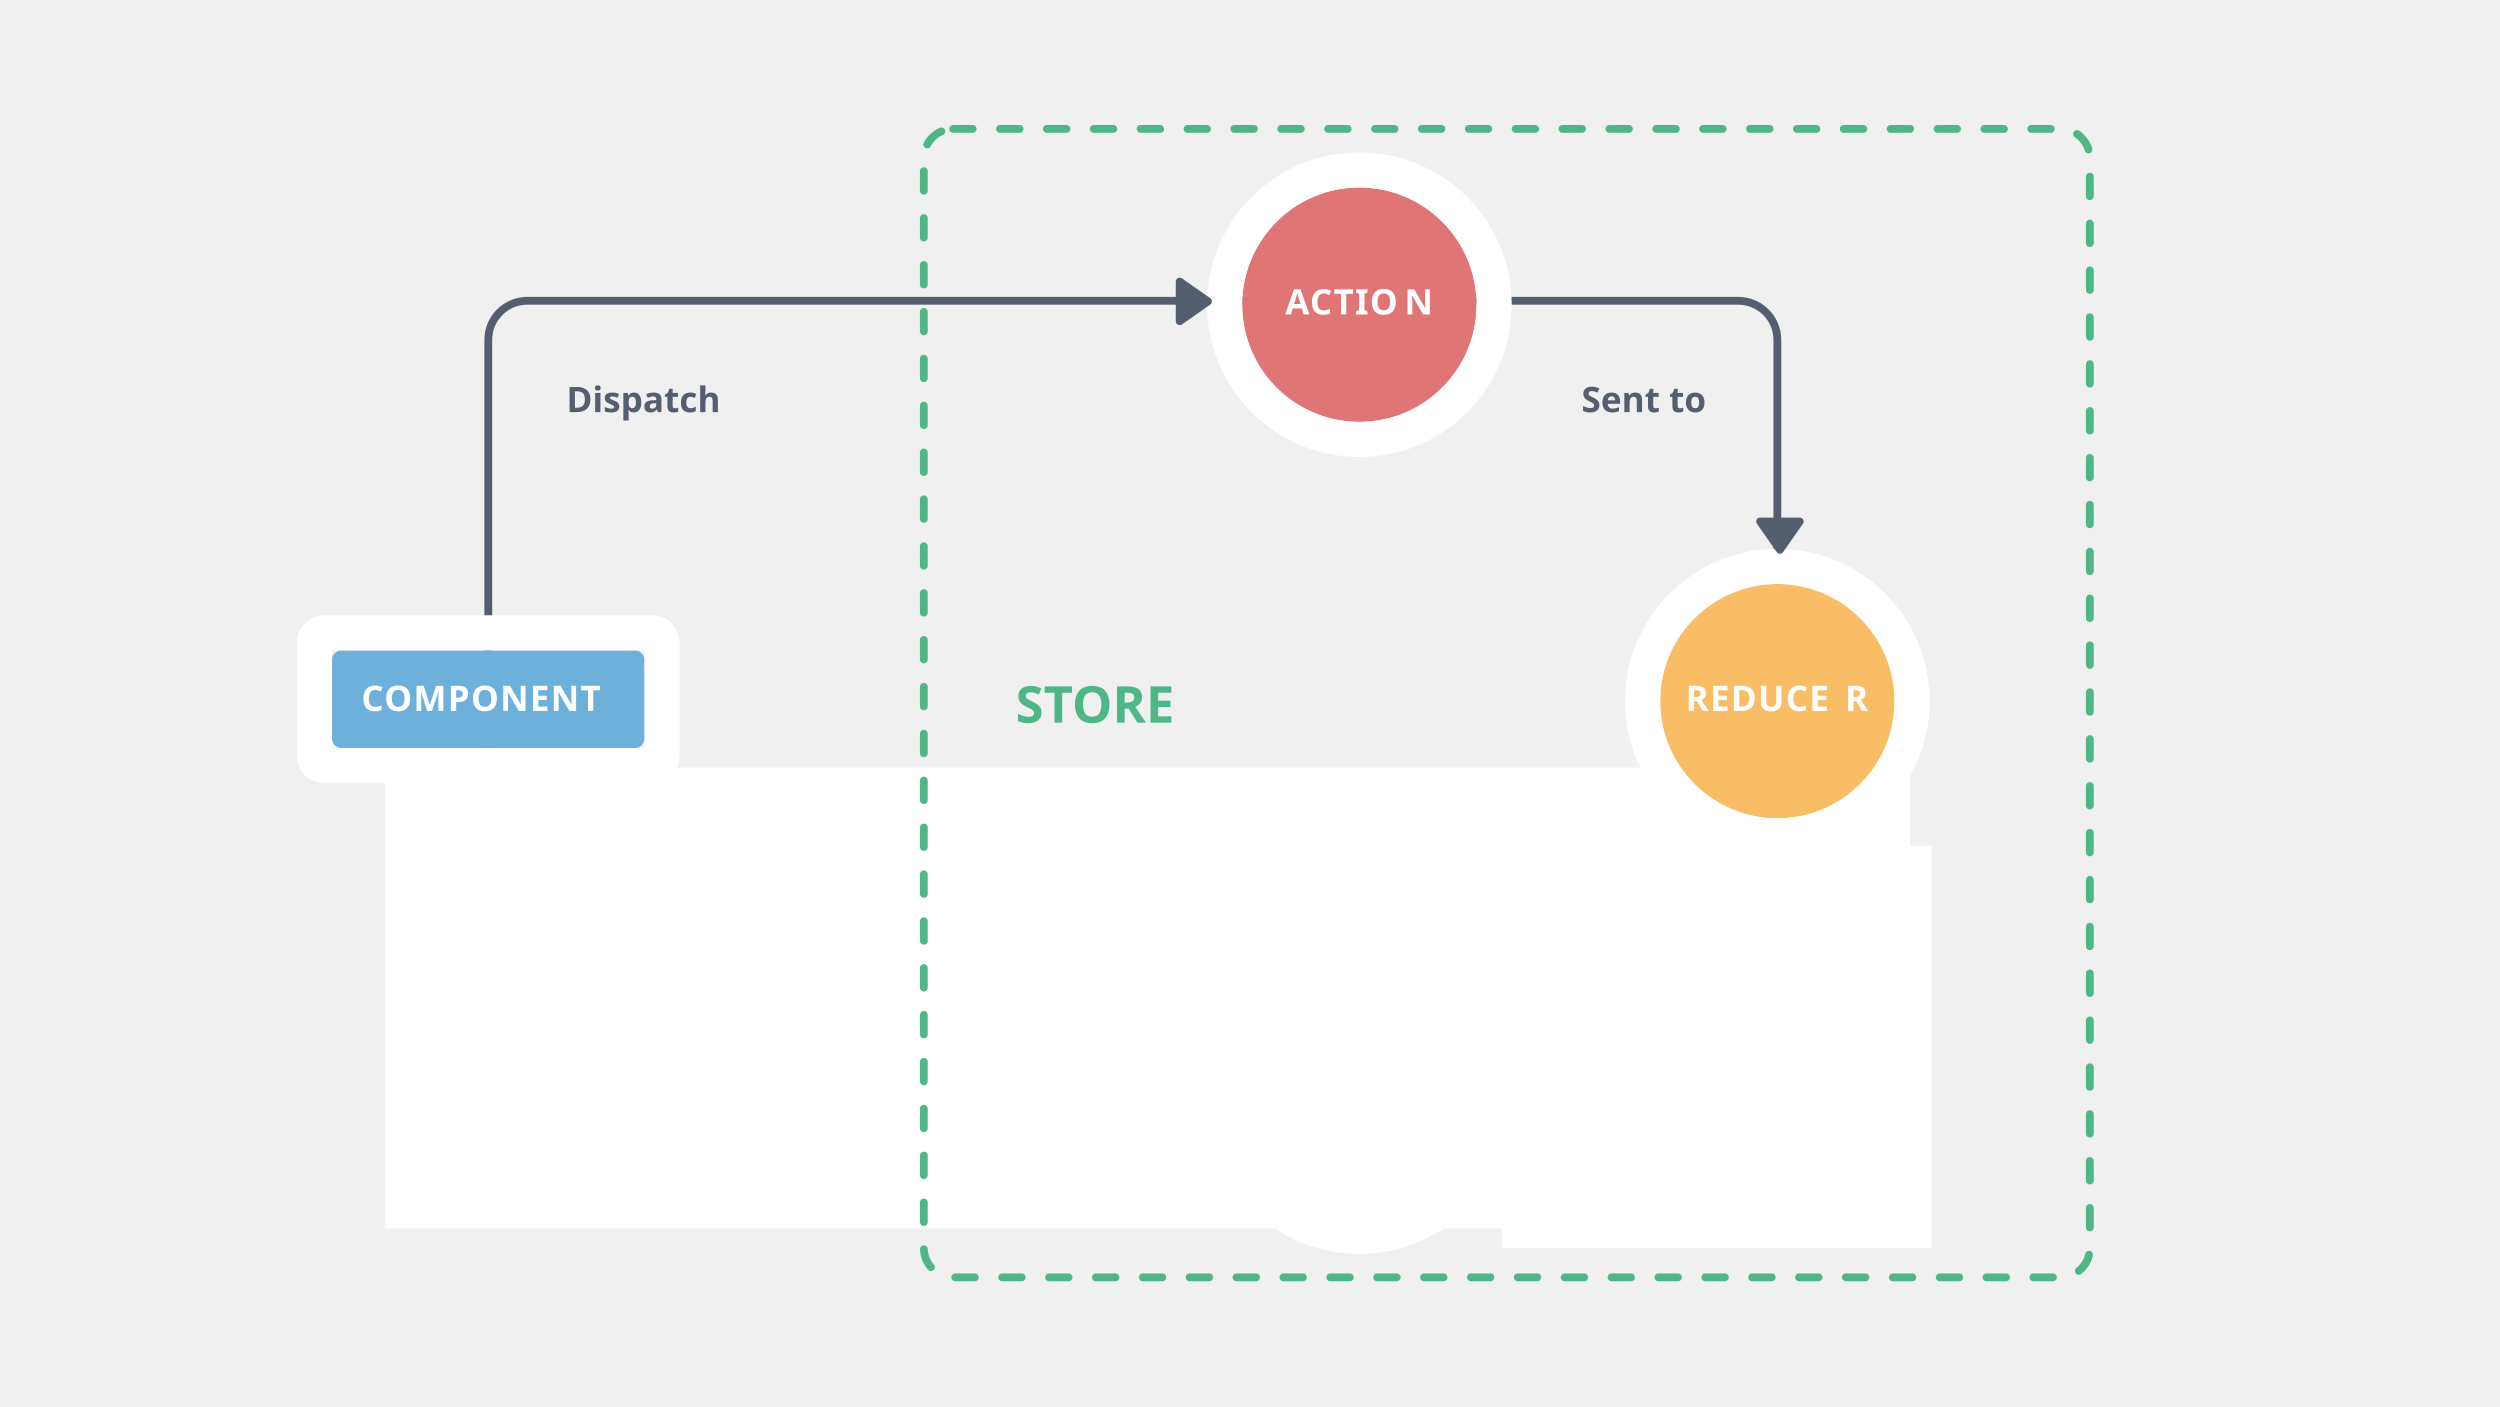
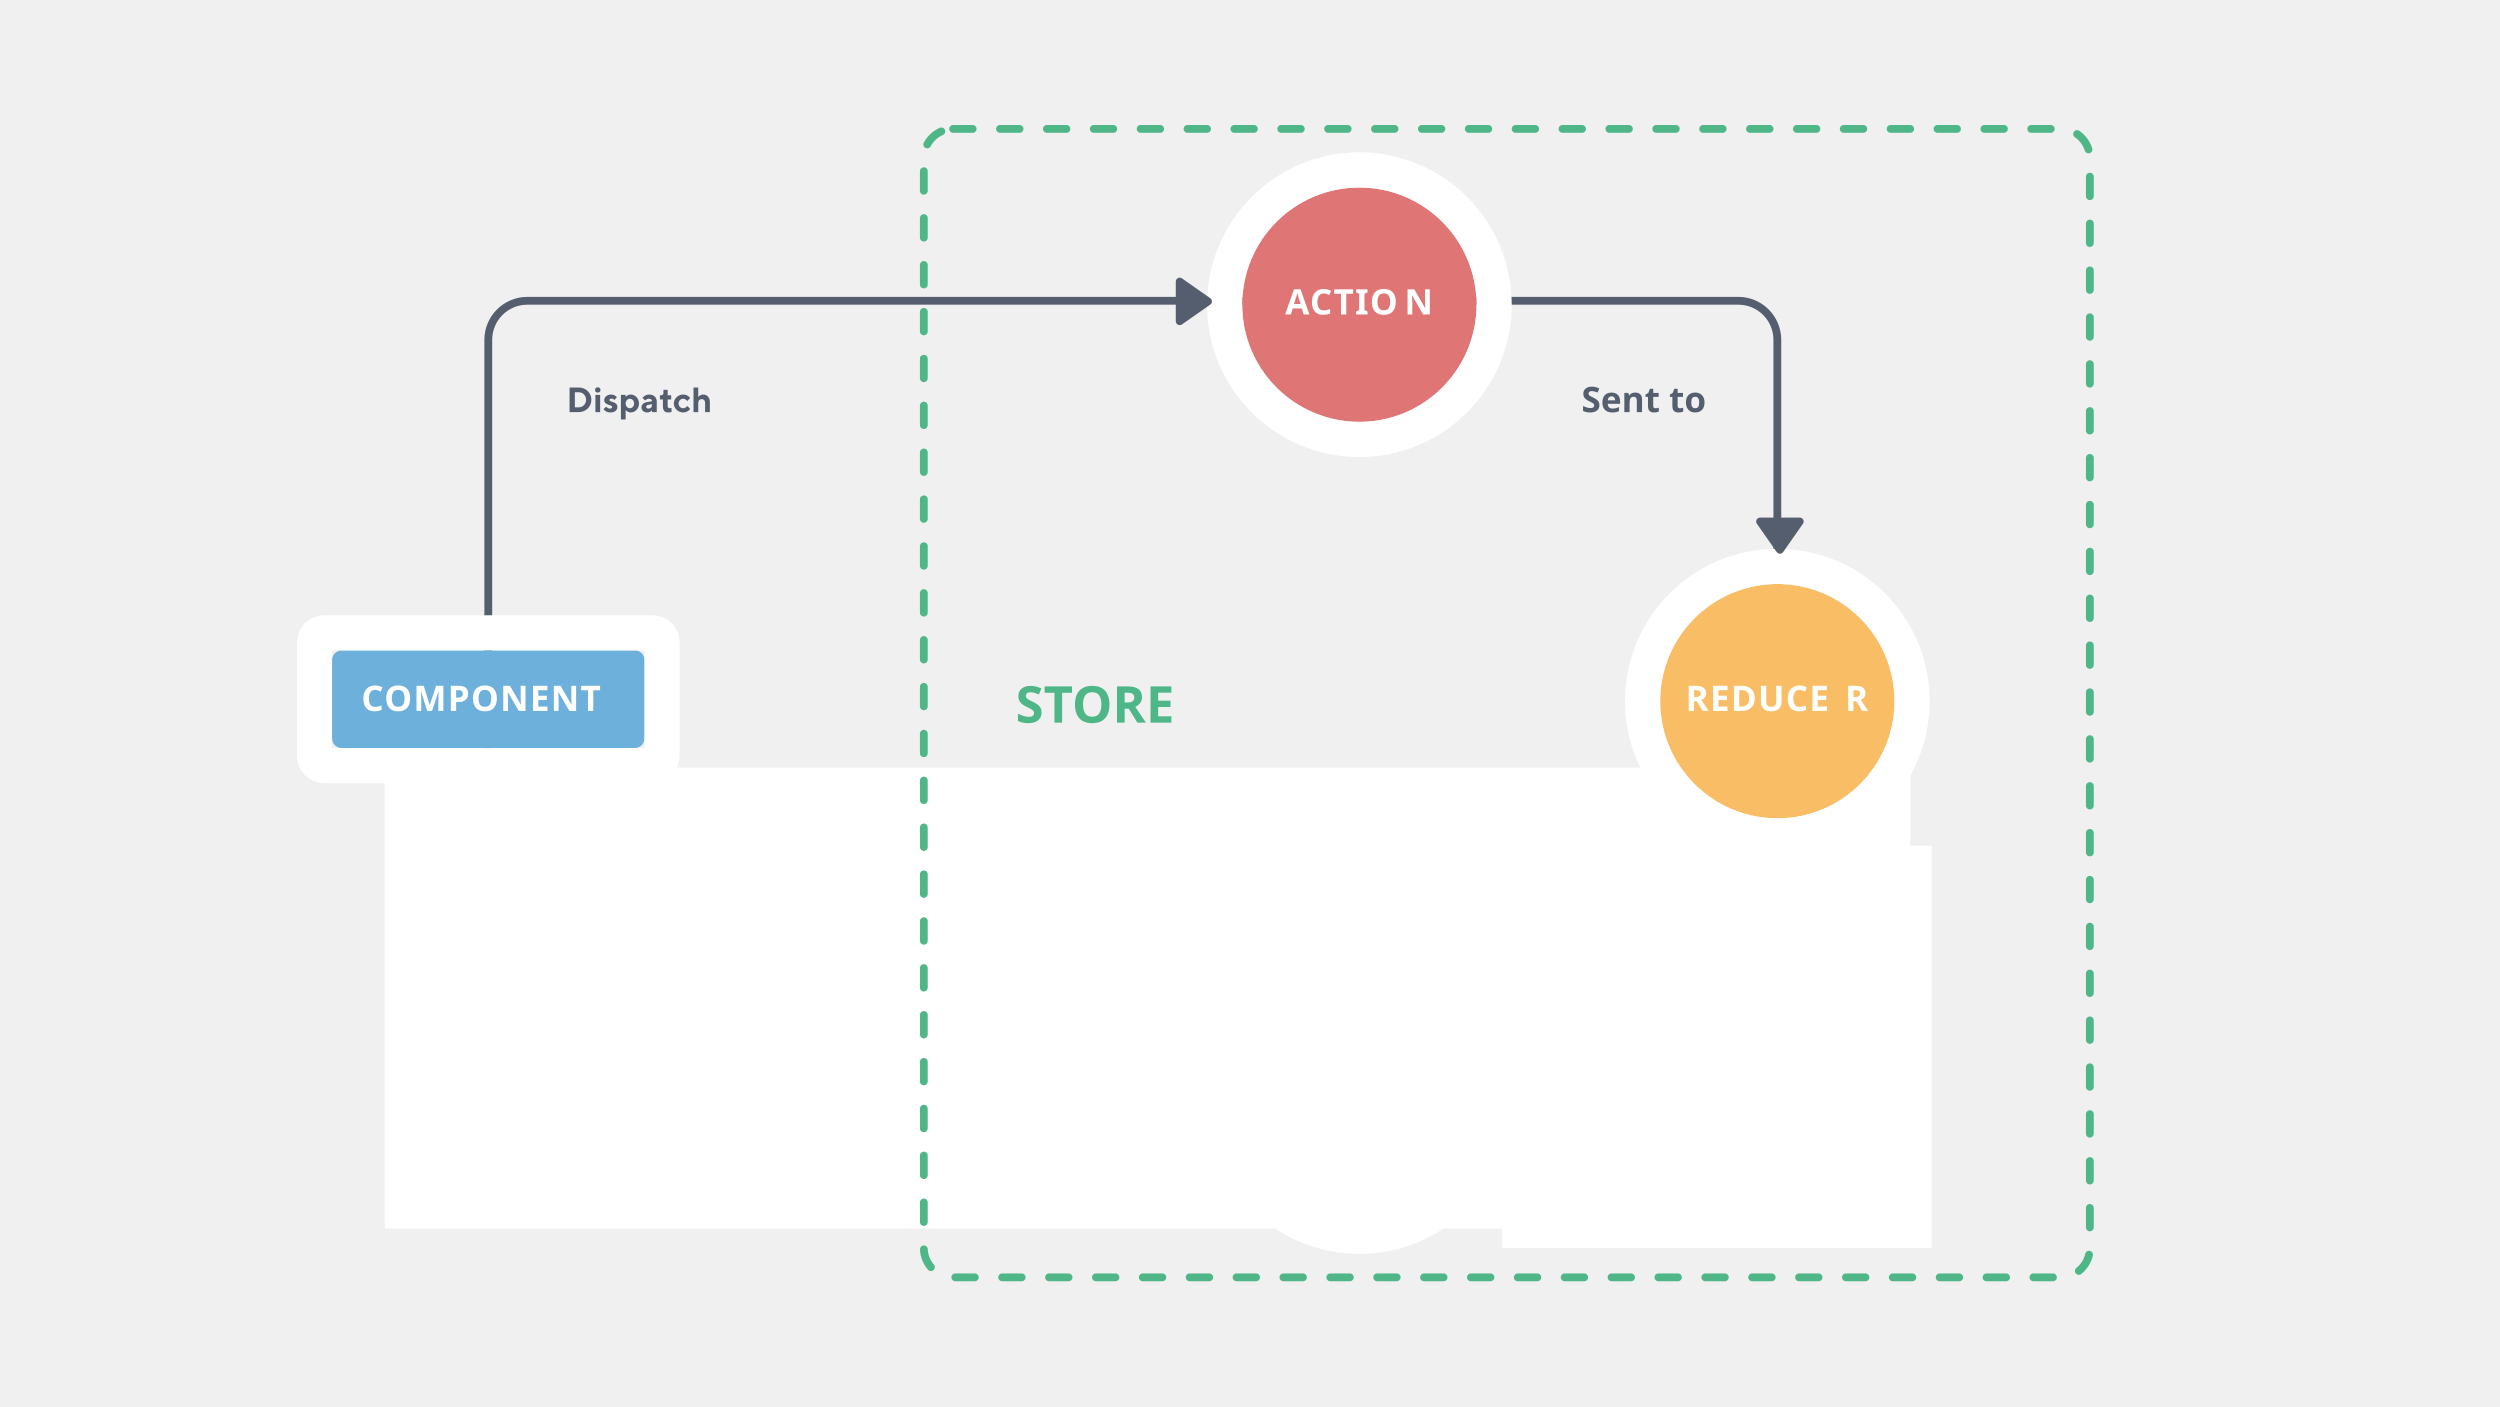
<svg xmlns="http://www.w3.org/2000/svg" xmlns:xlink="http://www.w3.org/1999/xlink" width="1280px" height="720px" viewBox="0 0 1280 720" version="1.1" style="background: #FFFFFF;">
  <defs>
    <circle id="path-1" cx="60" cy="60" r="60" />
    <circle id="path-2" cx="60" cy="60" r="60" />
    <rect id="path-3" x="0" y="0" width="160" height="50" rx="5" />
    <circle id="path-4" cx="60" cy="60" r="60" />
  </defs>
  <g id="Page-1" stroke="none" stroke-width="1" fill="none" fill-rule="evenodd">
    <g id="1.2-ngrx-diagrams">
      <g id="diagram" transform="translate(170, 66)">
        <text id="Render" font-family="TTNorms-Bold, TT Norms" font-size="18" font-weight="bold" fill="#545E6F">
          <tspan x="120" y="454">Render</tspan>
        </text>
        <path d="M81.956,332.853 L92.115,347.366 L92.115,347.366 C92.748,348.271 92.528,349.518 91.623,350.151 C91.287,350.386 90.886,350.513 90.476,350.513 L70.159,350.513 L70.159,350.513 C69.054,350.513 68.159,349.617 68.159,348.513 C68.159,348.102 68.285,347.702 68.52,347.366 L78.679,332.853 L78.679,332.853 C79.312,331.948 80.559,331.728 81.464,332.362 C81.656,332.496 81.822,332.662 81.956,332.853 Z" id="arrow-head" fill="#545E6F" />
        <text id="New-State" font-family="TTNorms-Bold, TT Norms" font-size="18" font-weight="bold" fill="#545E6F">
          <tspan x="612.79" y="454">New State</tspan>
        </text>
        <g id="Group" transform="translate(466, 438)">
          <g id="Oval">
            <use fill="#8E7CB9" fill-rule="evenodd" xlink:href="#path-1" />
            <circle stroke="#FFFFFF" stroke-width="18" cx="60" cy="60" r="69" />
          </g>
          <text id="STATE" font-family="TTNorms-Bold, TT Norms" font-size="18" font-weight="bold" letter-spacing="0.6" fill="#FFFFFF">
            <tspan x="31" y="66">STATE</tspan>
          </text>
        </g>
        <path d="M612.895,489.915 L623.053,504.427 L623.053,504.427 C623.687,505.332 623.467,506.579 622.562,507.212 C622.226,507.448 621.825,507.574 621.415,507.574 L601.097,507.574 L601.097,507.574 C599.993,507.574 599.097,506.678 599.097,505.574 C599.097,505.163 599.224,504.763 599.459,504.427 L609.618,489.915 L609.618,489.915 C610.251,489.01 611.498,488.79 612.403,489.423 C612.594,489.557 612.761,489.723 612.895,489.915 Z" id="arrow-head" fill="#545E6F" transform="translate(611.2563, 498.3175) rotate(-90) translate(-611.2563, -498.3175) " />
        <rect id="Rectangle-3" stroke="#545E6F" stroke-width="4" stroke-linecap="round" x="80" y="88" width="660" height="410" rx="20" />
        <rect id="Rectangle-6" fill="#FFFFFF" x="27" y="327" width="781" height="236" />
        <text id="Sent-to" font-family="TTNorms-Bold, TT Norms" font-size="18" font-weight="bold" fill="#545E6F">
          <tspan x="639.7" y="145">Sent to</tspan>
        </text>
        <g id="Group-2" transform="translate(680, 233)">
          <g id="Oval">
            <use fill="#F9BE65" fill-rule="evenodd" xlink:href="#path-2" />
            <circle stroke="#FFFFFF" stroke-width="18" cx="60" cy="60" r="69" />
          </g>
          <text id="REDUCER" font-family="TTNorms-Bold, TT Norms" font-size="18" font-weight="bold" letter-spacing="0.6" fill="#FFFFFF">
            <tspan x="13" y="65">REDUCE</tspan>
            <tspan x="94.63" y="65">R</tspan>
          </text>
        </g>
        <path d="M742.956,199.853 L753.115,214.366 L753.115,214.366 C753.748,215.271 753.528,216.518 752.623,217.151 C752.287,217.386 751.886,217.513 751.476,217.513 L731.159,217.513 L731.159,217.513 C730.054,217.513 729.159,216.617 729.159,215.513 C729.159,215.102 729.285,214.702 729.52,214.366 L739.679,199.853 L739.679,199.853 C740.312,198.948 741.559,198.728 742.464,199.362 C742.656,199.496 742.822,199.662 742.956,199.853 Z" id="arrow-head" fill="#545E6F" transform="translate(741.3175, 208.2563) rotate(-180) translate(-741.3175, -208.2563) " />
        <rect id="Rectangle-6" fill="#FFFFFF" x="599" y="367" width="220" height="206" />
        <rect id="Rectangle-5" stroke="#4FB688" stroke-width="4" stroke-linecap="round" stroke-dasharray="10,14" x="303" y="0" width="597" height="588" rx="15" />
-         <text id="Dispatch" font-family="TTNorms-Bold, TT Norms" font-size="18" font-weight="bold" fill="#545E6F">
-           <tspan x="120" y="145">Dispatch</tspan>
-         </text>
+         <path d="M121.62,132.4 L126.3,132.4 C129.99,132.4 132.78,135.19 132.78,138.7 C132.78,142.21 129.99,145 126.3,145 L121.62,145 L121.62,132.4 Z M126.3,134.83 L124.32,134.83 L124.32,142.57 L126.3,142.57 C128.37,142.57 130.08,140.86 130.08,138.7 C130.08,136.54 128.46,134.83 126.3,134.83 Z M137.28,136.18 L134.85,136.18 L134.85,145 L137.28,145 L137.28,136.18 Z M137.46,133.66 C137.46,132.85 136.92,132.31 136.02,132.31 C135.21,132.31 134.67,132.85 134.67,133.66 C134.67,134.47 135.21,135.01 136.02,135.01 C136.92,135.01 137.46,134.47 137.46,133.66 Z M145.83,137.35 C145.83,137.35 144.84,136 142.77,136 C140.79,136 139.35,137.44 139.35,138.79 C139.35,141.706 143.4,141.04 143.4,142.39 C143.4,142.84 143.04,143.2 142.23,143.2 C141.06,143.2 140.34,142.21 140.34,142.21 L138.99,143.56 C138.99,143.56 140.07,145.18 142.59,145.18 C144.84,145.18 146.1,143.92 146.1,142.39 C146.1,139.42 142.05,140.05 142.05,138.79 C142.05,138.43 142.41,138.07 143.13,138.07 C144.03,138.07 144.57,138.79 144.57,138.79 L145.83,137.35 Z M152.94,145.18 C151.23,145.18 150.33,143.92 150.33,143.92 L150.33,148.78 L147.9,148.78 L147.9,136.18 L150.33,136.18 L150.33,137.26 C150.33,137.26 151.23,136 152.94,136 C155.19,136 157.17,137.98 157.17,140.59 C157.17,143.2 155.19,145.18 152.94,145.18 Z M152.49,138.16 C151.32,138.16 150.33,139.15 150.33,140.59 C150.33,142.03 151.32,143.02 152.49,143.02 C153.66,143.02 154.65,142.03 154.65,140.59 C154.65,139.15 153.66,138.16 152.49,138.16 Z M163.83,145 L163.83,144.1 C163.83,144.1 162.93,145.18 161.4,145.18 C159.6,145.18 158.43,144.01 158.43,142.66 C158.43,141.22 159.42,140.212 161.04,139.924 L163.83,139.42 C163.83,138.7 163.29,138.16 162.3,138.16 C160.95,138.16 160.32,139.06 160.32,139.06 L158.97,137.71 C158.97,137.71 160.14,136 162.48,136 C164.73,136 166.26,137.53 166.26,139.51 L166.26,145 L163.83,145 Z M162.03,143.2 C163.11,143.2 163.83,142.48 163.83,141.22 L163.83,140.95 L161.85,141.31 C161.22,141.418 160.86,141.76 160.86,142.3 C160.86,142.84 161.22,143.2 162.03,143.2 Z M169.68,135.19 C169.68,135.91 169.23,136.36 168.69,136.36 L167.88,136.36 L167.88,138.52 L169.41,138.52 L169.41,142.12 C169.41,144.19 170.4,145.18 172.2,145.18 C173.1,145.18 173.82,144.91 173.82,144.91 L173.82,142.84 C173.82,142.84 173.46,143.02 172.92,143.02 C172.29,143.02 171.84,142.57 171.84,142.03 L171.84,138.52 L173.64,138.52 L173.64,136.36 L171.84,136.36 L171.84,133.57 L169.68,133.57 L169.68,135.19 Z M181.92,141.85 C181.92,141.85 181.92,141.85 181.92,141.85 L181.92,141.85 Z M181.92,141.85 L183.36,143.38 C183.36,143.38 182.19,145.18 179.76,145.18 C177.15,145.18 174.99,143.02 174.99,140.59 C174.99,138.16 177.15,136 179.76,136 C182.19,136 183.36,137.8 183.36,137.8 L181.83,139.33 C181.83,139.33 181.11,138.16 179.76,138.16 C178.5,138.16 177.42,139.24 177.42,140.59 C177.42,141.94 178.5,143.02 179.76,143.02 C181.109,143.02 181.919,141.851 181.92,141.85 L181.92,141.85 Z M187.5,132.4 L185.07,132.4 L185.07,145 L187.5,145 L187.5,140.41 C187.5,139.06 188.22,138.34 189.3,138.34 C190.29,138.34 191.01,139.06 191.01,140.14 L191.01,145 L193.44,145 L193.44,139.87 C193.44,137.44 192,136 190.02,136 C188.4,136 187.5,137.26 187.5,137.26 L187.5,132.4 Z" id="Dispatch" fill="#545E6F" />
        <g id="Group-3" transform="translate(0, 267)">
          <g id="Rectangle">
            <use fill="#6DB0DC" fill-rule="evenodd" xlink:href="#path-3" />
            <rect stroke="#FFFFFF" stroke-width="18" x="-9" y="-9" width="178" height="68" rx="5" />
          </g>
          <text id="COMPONENT" font-family="TTNorms-Bold, TT Norms" font-size="18" font-weight="bold" letter-spacing="0.6" fill="#FFFFFF">
            <tspan x="15" y="31">COMPONENT</tspan>
          </text>
        </g>
        <g id="Group-2" transform="translate(466, 30)">
          <g id="Oval">
            <use fill="#DF7575" fill-rule="evenodd" xlink:href="#path-4" />
            <circle stroke="#FFFFFF" stroke-width="18" cx="60" cy="60" r="69" />
          </g>
          <text id="ACTION" font-family="TTNorms-Bold, TT Norms" font-size="18" font-weight="bold" letter-spacing="0.6" fill="#FFFFFF">
            <tspan x="22" y="65">ACTIO</tspan>
            <tspan x="83.05" y="65">N</tspan>
          </text>
        </g>
        <path d="M442.895,79.915 L453.053,94.427 L453.053,94.427 C453.687,95.332 453.467,96.579 452.562,97.212 C452.226,97.448 451.825,97.574 451.415,97.574 L431.097,97.574 L431.097,97.574 C429.993,97.574 429.097,96.678 429.097,95.574 C429.097,95.163 429.224,94.763 429.459,94.427 L439.618,79.915 L439.618,79.915 C440.251,79.01 441.498,78.79 442.403,79.423 C442.594,79.557 442.761,79.723 442.895,79.915 Z" id="arrow-head" fill="#545E6F" transform="translate(441.2563, 88.31755) rotate(-270) translate(-441.2563, -88.31755) " />
      </g>
      <text id="STORE" font-family="TTNorms-Bold, TT Norms" font-size="26" font-weight="bold" fill="#4FB688">
        <tspan x="520" y="370">STORE</tspan>
      </text>
    </g>
  </g>
</svg>
